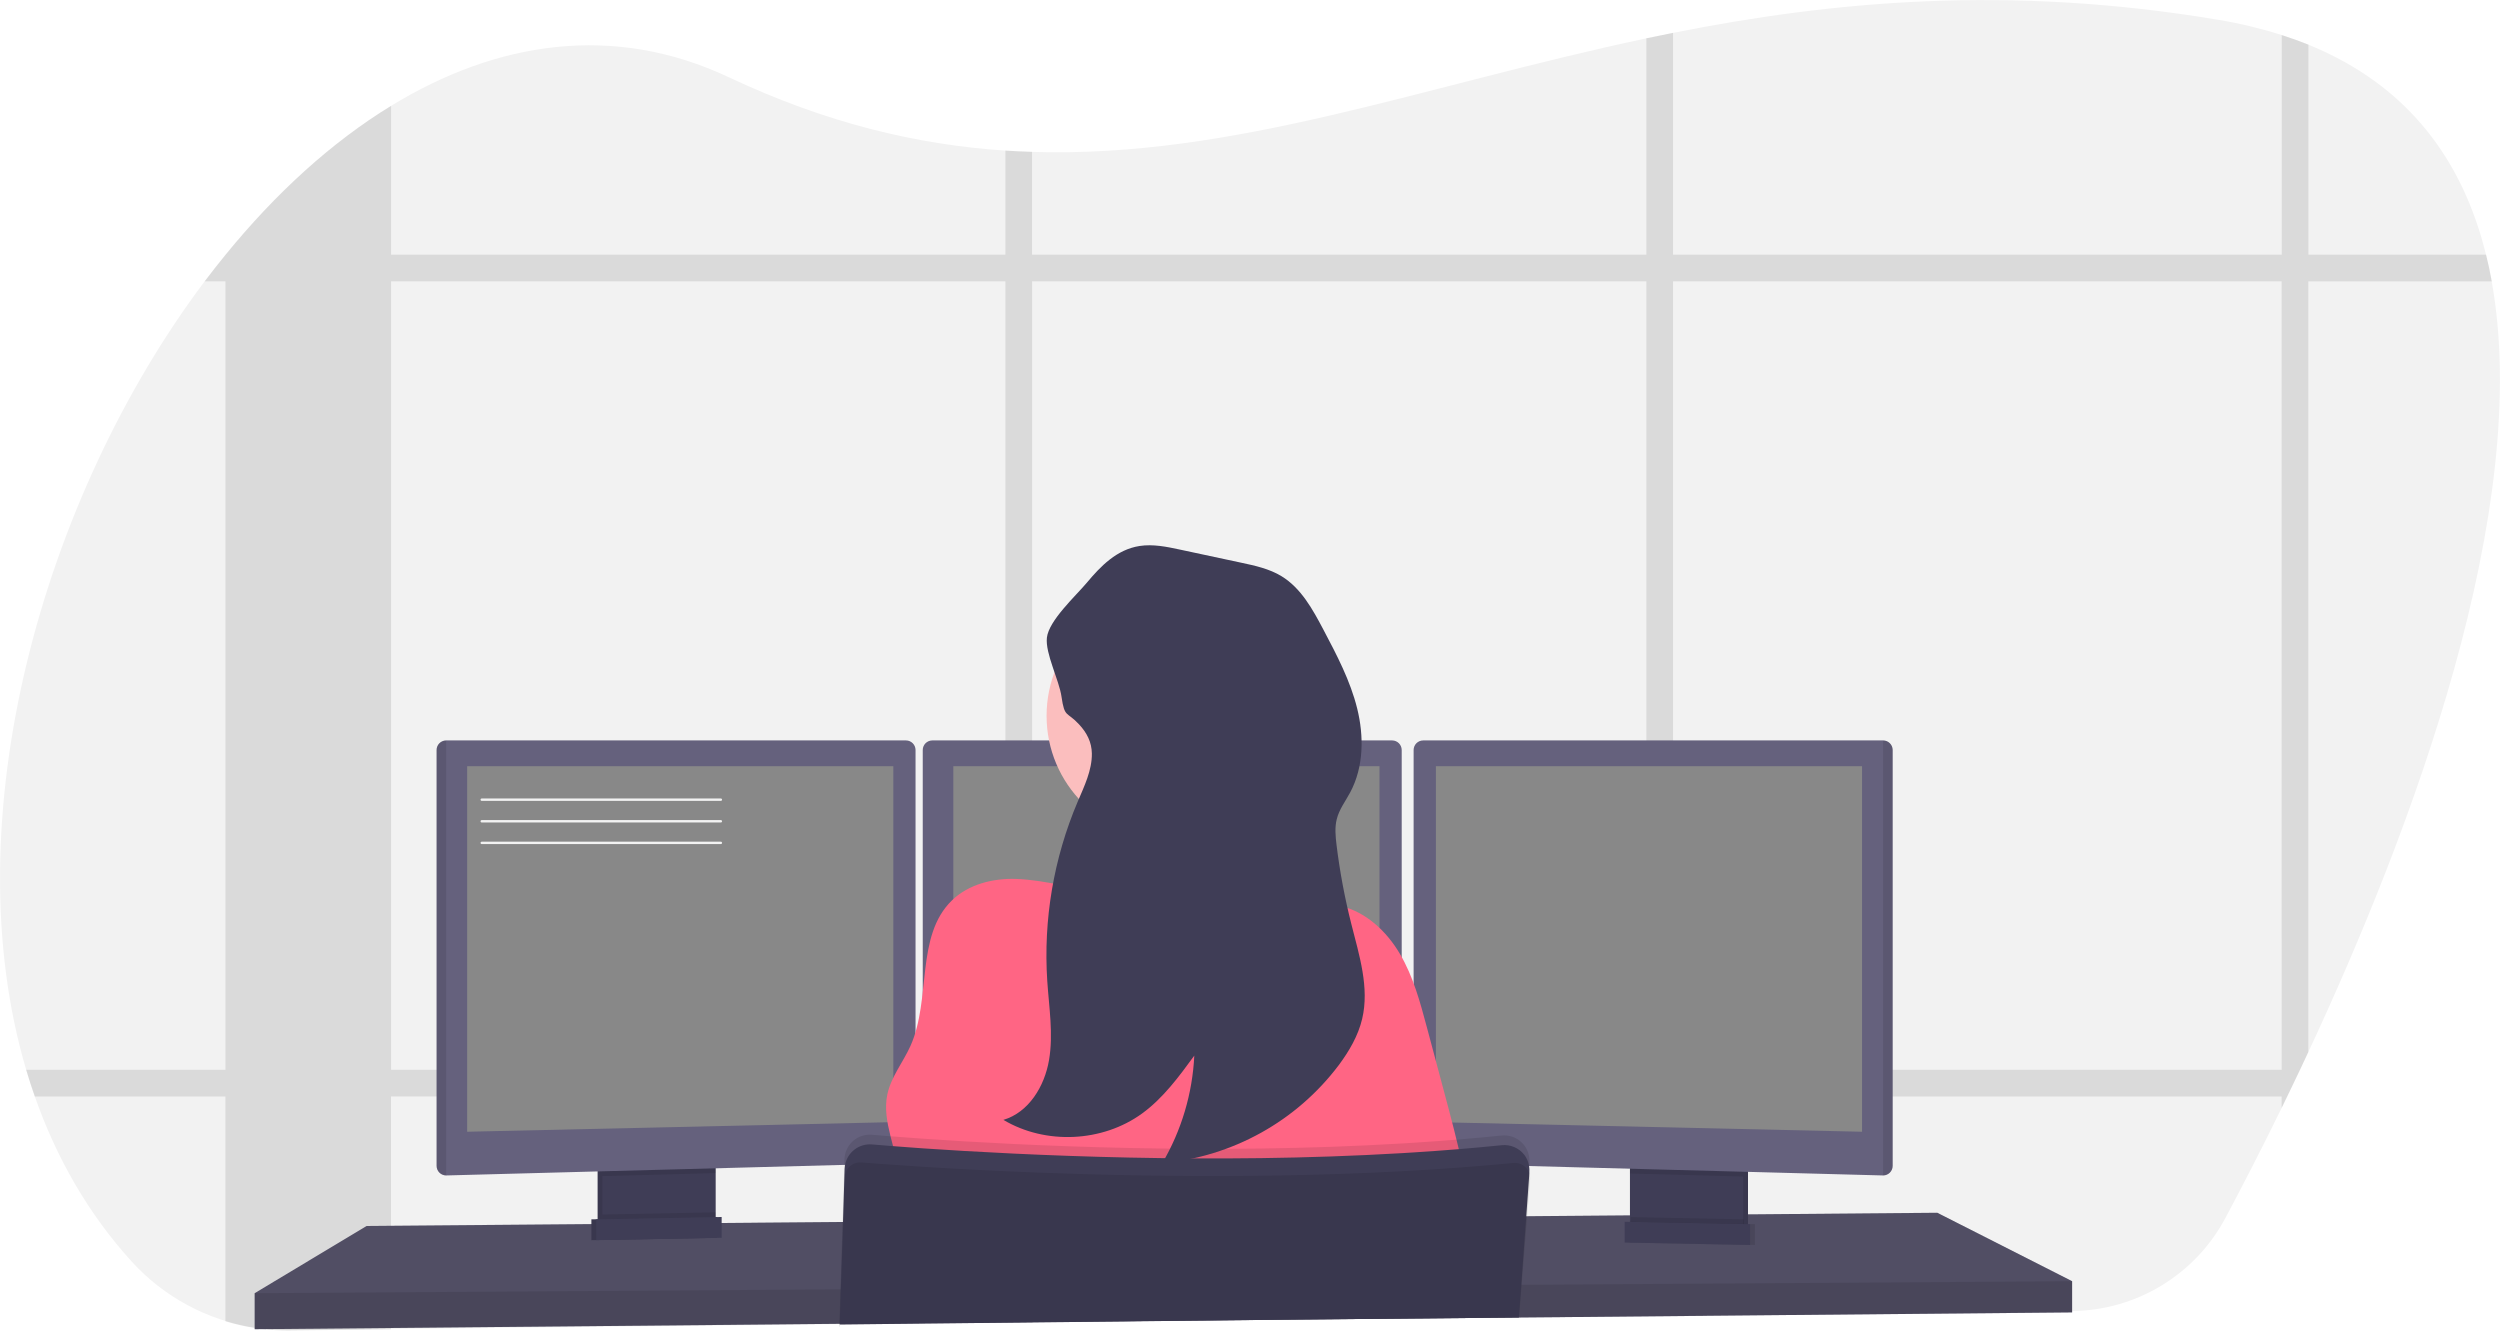
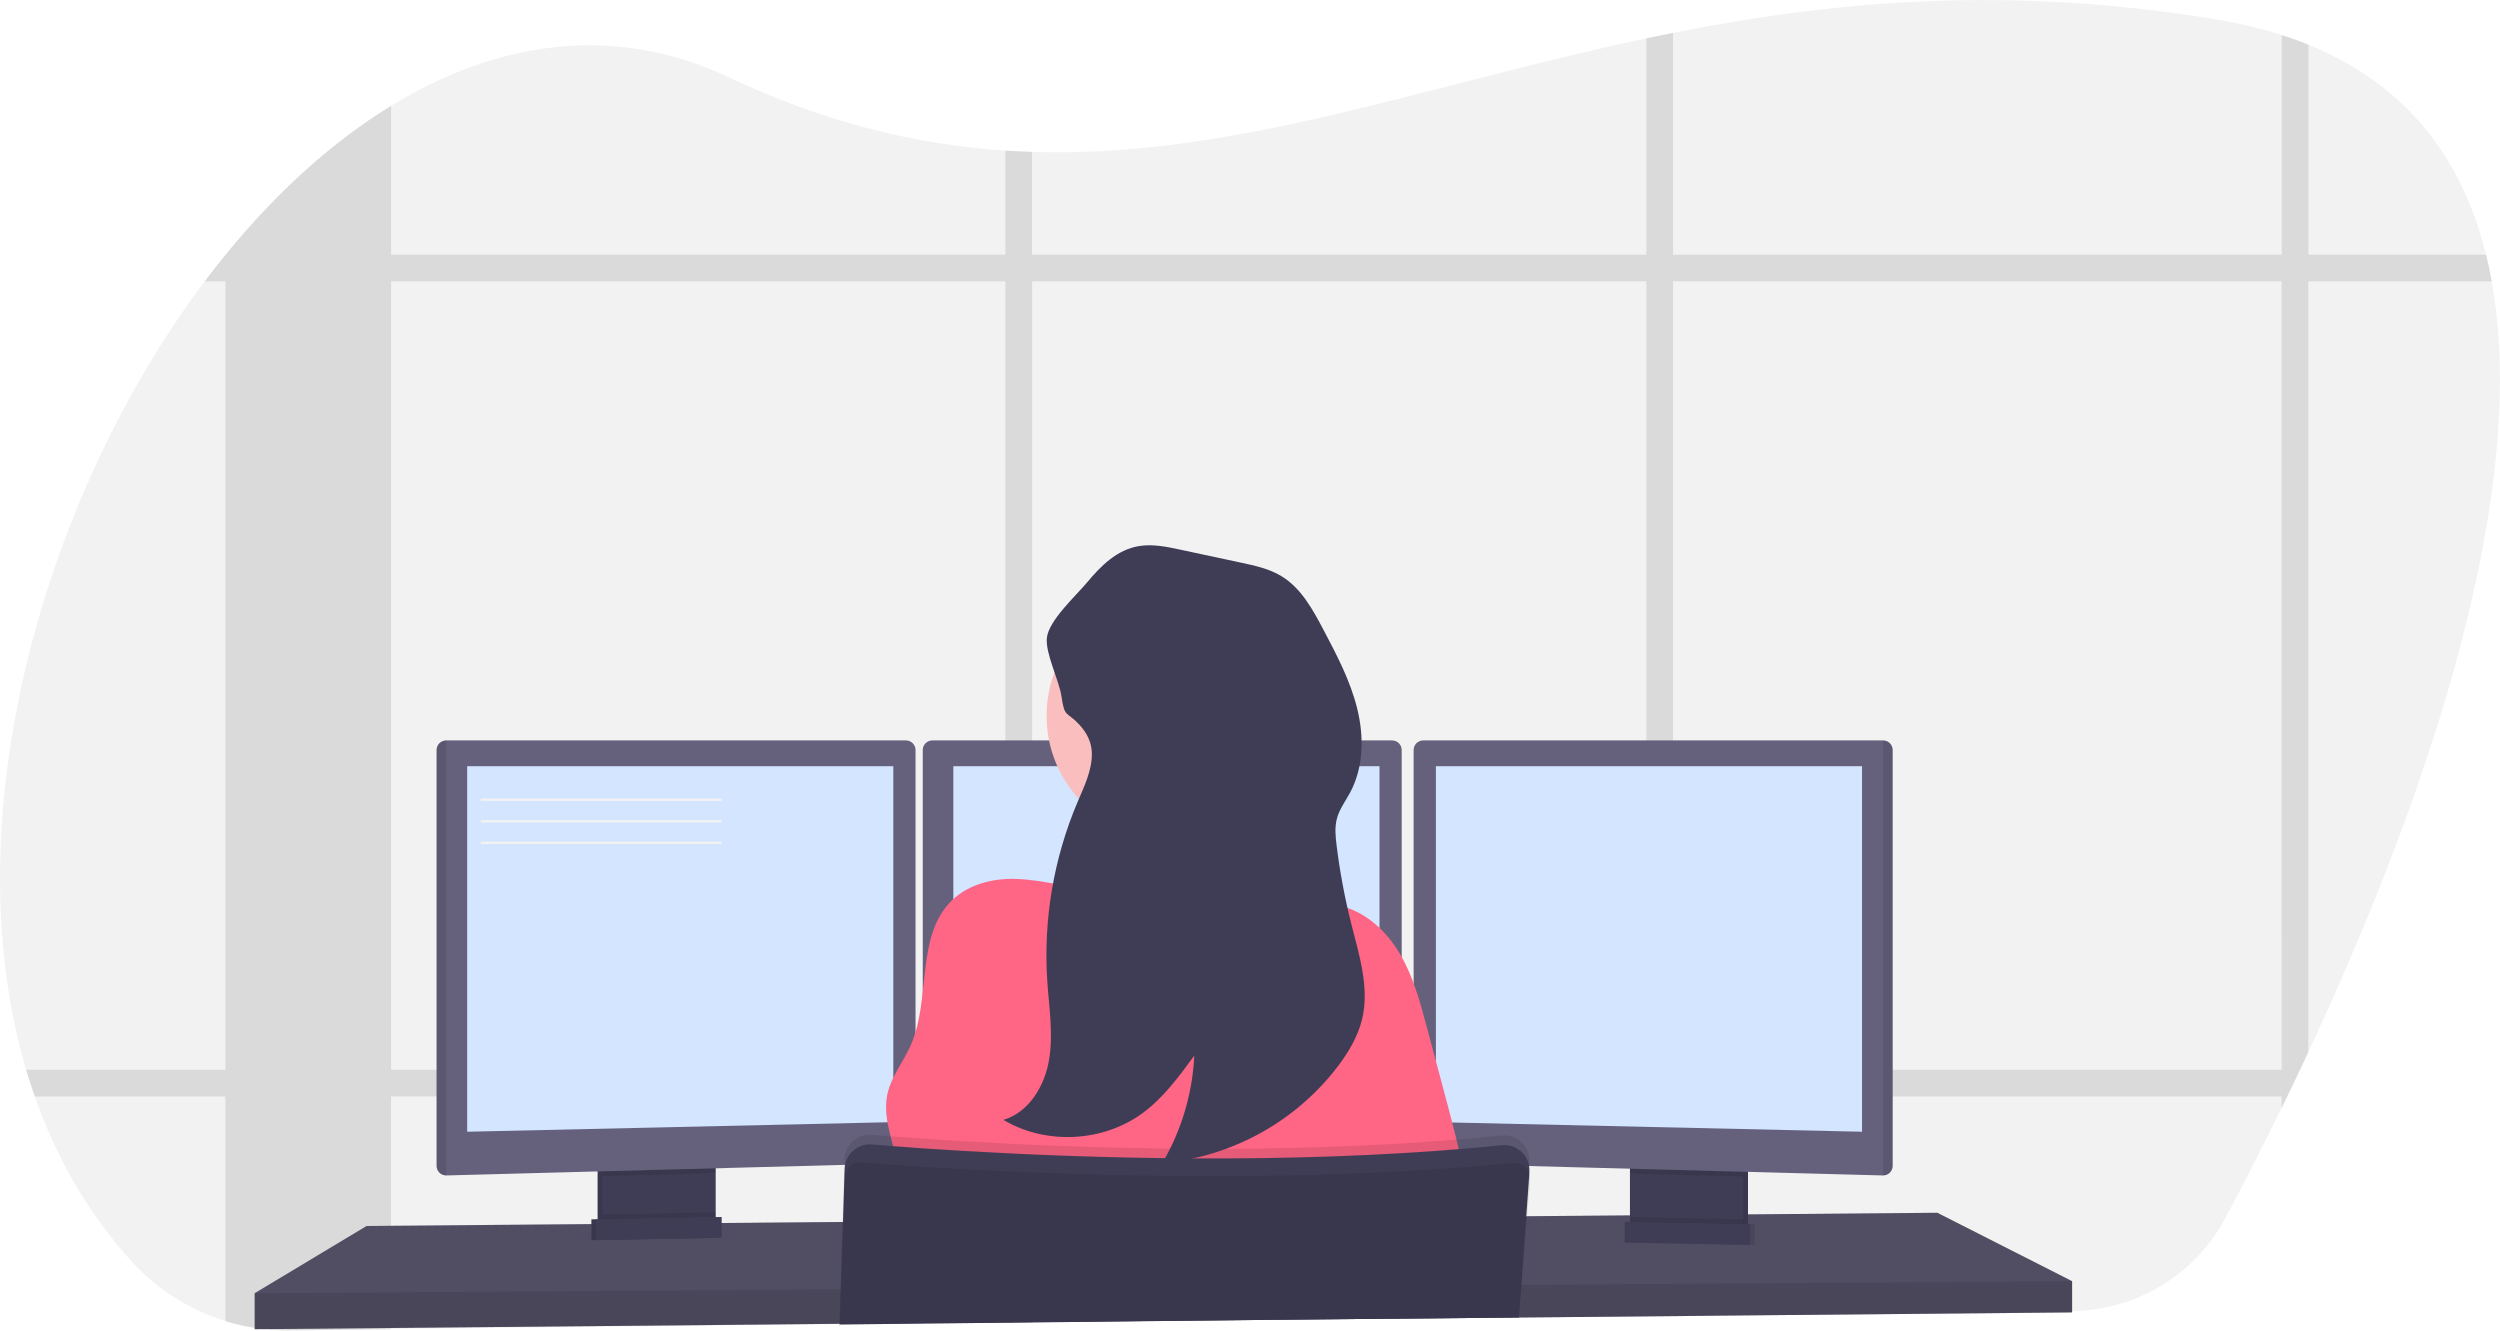
<svg xmlns="http://www.w3.org/2000/svg" id="e6d15d18-a685-4480-ac2b-bd578043a679" data-name="Layer 1" width="1041.32" height="554.17" viewBox="0 0 1041.32 554.17">
  <path d="M1040.82,611.12q-1.74,3.75-3.47,7.4-2.7,5.67-5.33,11.12c-.78,1.61-1.56,3.19-2.32,4.77-8.6,17.57-16.63,33.11-23.45,45.89A73.21,73.21,0,0,1,942.44,719l-151.65,1.65h-1.6l-13,.14-11.12.12-34.1.37-1.38,0-17.36.19h-.53l-107,1.16-95.51,1-11.11.12-69,.75H429l-44.75.48h-.48l-141.5,1.53-42.33.46a88,88,0,0,1-10.79-.54h0c-1.22-.14-2.44-.3-3.65-.49a87.38,87.38,0,0,1-51.29-27.54C116,678.37,102.75,655,93.85,629.64q-1.93-5.49-3.6-11.12C59.44,514.37,97,380,164.6,290.08q4.25-5.64,8.64-11l.07-.08c20.79-25.52,44.1-46.84,68.93-62,44-26.91,92.75-34.49,140.7-11.9,40.57,19.12,78.45,28.11,115.17,30.55,3.71.24,7.42.42,11.11.53,84.23,2.65,163.17-27.7,255.87-47.29,3.69-.78,7.39-1.55,11.12-2.28,66.13-13.16,139.49-20.1,226.73-5.51a189.09,189.09,0,0,1,26.76,6.4q5.77,1.86,11.12,4c41.64,16.94,64.35,48.24,74,87.46q1.37,5.46,2.37,11.11C1134.3,384.41,1084.19,518.23,1040.82,611.12Z" transform="translate(-79.34 -172.91)" fill="#f2f2f2" />
  <path d="M576.36,618.52a95.22,95.22,0,0,1-1.87,11.12h93.7V618.52Zm-78.25,62.81,11.11-.09V653.77c-3.81-.17-7.52-.34-11.11-.52ZM265.19,618.52v11.12h198.5V618.52ZM1114.87,279h-74V191.51q-5.35-2.17-11.12-4V279H776.21V186.58c-3.73.73-7.43,1.5-11.12,2.28V279H509.22V236.15c-3.69-.11-7.4-.29-11.11-.53V279H242.24V217c-24.83,15.16-48.14,36.48-68.93,62h-.07v.08q-4.4,5.4-8.64,11h8.64V618.52h-83q1.66,5.63,3.6,11.12h79.39v93.62a87,87,0,0,0,12.2,2.79c1.21.19,2.43.35,3.65.49h0a88,88,0,0,0,10.79.54l42.33-.46v-97H498.11v94.21l11.11-.12V629.64H765.09V721l11.12-.12V629.64H1029.7v4.77c.76-1.58,1.54-3.16,2.32-4.77q2.63-5.45,5.33-11.12,1.73-3.64,3.47-7.4v-321h76.42Q1116.23,284.43,1114.87,279ZM242.24,618.52V290.08H498.11V618.52Zm267,0V290.08H765.09V618.52Zm520.48,0H776.21V290.08H1029.7Z" transform="translate(-79.34 -172.91)" opacity="0.1" />
  <polygon points="863.09 533.65 863.09 546.65 711.17 548.05 709.55 548.08 651.81 548.61 650.43 548.63 632.88 548.78 632.36 548.78 525.38 549.77 349.77 551.4 349.62 551.4 304.97 551.82 304.49 551.83 106.09 553.65 106.09 538.65 152.74 510.65 246.34 509.87 248.34 509.86 249 509.85 251 509.82 295.94 509.45 297.95 509.44 298.59 509.43 300.59 509.42 315 509.3 315.38 509.29 350.93 508.99 351.22 508.99 628.62 506.65 635.41 506.6 636.09 506.6 641.27 506.55 678.92 506.24 680.92 506.21 682.77 506.19 683.73 506.19 695.44 506.1 697.76 506.07 700.87 506.05 710.62 505.96 726.09 505.83 728.09 505.81 731.57 505.79 732.22 505.79 806.93 505.15 863.09 533.65" fill="#65617d" />
  <polygon points="863.09 533.65 863.09 546.65 711.17 548.05 709.55 548.08 651.81 548.61 650.43 548.63 632.88 548.78 632.36 548.78 525.38 549.77 349.77 551.4 349.62 551.4 304.97 551.82 304.49 551.83 106.09 553.65 106.09 538.65 152.74 510.65 246.34 509.87 248.34 509.86 249 509.85 251 509.82 295.94 509.45 297.95 509.44 298.59 509.43 300.59 509.42 315 509.3 315.38 509.29 350.93 508.99 351.22 508.99 628.62 506.65 635.41 506.6 636.09 506.6 641.27 506.55 678.92 506.24 680.92 506.21 682.77 506.19 683.73 506.19 695.44 506.1 697.76 506.07 700.87 506.05 710.62 505.96 726.09 505.83 728.09 505.81 731.57 505.79 732.22 505.79 806.93 505.15 863.09 533.65" opacity="0.2" />
  <path d="M375.44,656.57v24.49a6.13,6.13,0,0,1-3.5,5.54,6,6,0,0,1-2.5.6l-34.9.74a6,6,0,0,1-2.7-.57,6.12,6.12,0,0,1-3.57-5.57V656.57Z" transform="translate(-79.34 -172.91)" fill="#3f3d56" />
  <path d="M375.44,656.57v24.49a6.13,6.13,0,0,1-3.5,5.54,6,6,0,0,1-2.5.6l-34.9.74a6,6,0,0,1-2.7-.57,6.12,6.12,0,0,1-3.57-5.57V656.57Z" transform="translate(-79.34 -172.91)" opacity="0.1" />
  <path d="M377.44,656.57v24.49a6.13,6.13,0,0,1-3.5,5.54,6,6,0,0,1-2.5.6l-34.9.74a6,6,0,0,1-2.7-.57,6.12,6.12,0,0,1-3.57-5.57V656.57Z" transform="translate(-79.34 -172.91)" fill="#3f3d56" />
  <rect x="680.92" y="483.65" width="47.17" height="31.5" fill="#3f3d56" />
  <rect x="680.92" y="483.65" width="47.17" height="31.5" opacity="0.1" />
  <rect x="678.92" y="483.65" width="47.17" height="31.5" fill="#3f3d56" />
  <polygon points="298.09 483.65 298.09 488.62 250.92 489.88 250.92 483.65 298.09 483.65" opacity="0.1" />
  <path d="M460.69,485.27v168.2a4,4,0,0,1-3.85,3.95l-191.65,5.1h-.05a4,4,0,0,1-3.95-3.95V485.27a4,4,0,0,1,3.95-3.95h191.6A4,4,0,0,1,460.69,485.27Z" transform="translate(-79.34 -172.91)" fill="#65617d" />
  <path d="M265.19,481.32v181.2h-.05a4,4,0,0,1-3.95-3.95V485.27a4,4,0,0,1,3.95-3.95Z" transform="translate(-79.34 -172.91)" opacity="0.1" />
-   <polygon points="194.59 319.15 372.09 319.15 372.09 467.4 194.59 471.4 194.59 319.15" fill="#888888" />
+   <polygon points="194.59 319.15 372.09 319.15 372.09 467.4 194.59 471.4 194.59 319.15" fill="#D3E5FF" />
  <polygon points="726.09 483.65 726.09 490.06 678.92 488.8 678.92 483.65 726.09 483.65" opacity="0.1" />
  <path d="M867.69,485.27v173.3a4,4,0,0,1-4,3.95h0L672,657.42a4,4,0,0,1-3.85-3.95V485.27a4,4,0,0,1,3.95-3.95h191.6A4,4,0,0,1,867.69,485.27Z" transform="translate(-79.34 -172.91)" fill="#65617d" />
  <path d="M867.69,485.27v173.3a4,4,0,0,1-4,3.95h0V481.32h0A4,4,0,0,1,867.69,485.27Z" transform="translate(-79.34 -172.91)" opacity="0.1" />
-   <polygon points="775.59 319.15 598.09 319.15 598.09 467.4 775.59 471.4 775.59 319.15" fill="#888888" />
+   <polygon points="775.59 319.15 598.09 319.15 598.09 467.4 775.59 471.4 775.59 319.15" fill="#D3E5FF" />
  <path d="M663.19,485.27v168.2a4,4,0,0,1-3.85,3.95l-191.65,5.1h0a4,4,0,0,1-4-3.95V485.27a4,4,0,0,1,3.95-3.95h191.6A4,4,0,0,1,663.19,485.27Z" transform="translate(-79.34 -172.91)" fill="#65617d" />
-   <polygon points="397.09 319.15 574.59 319.15 574.59 467.4 397.09 471.4 397.09 319.15" fill="#888888" />
+   <polygon points="397.09 319.15 574.59 319.15 574.59 467.4 397.09 471.4 397.09 319.15" fill="#D3E5FF" />
  <polygon points="863.09 533.65 863.09 546.65 711.17 548.05 709.55 548.08 651.81 548.61 650.43 548.63 632.88 548.78 632.36 548.78 525.38 549.77 349.77 551.4 349.62 551.4 304.97 551.82 304.49 551.83 106.09 553.65 106.09 538.65 308.6 537.32 309.08 537.32 350.07 537.04 350.26 537.04 633.34 535.17 633.63 535.17 633.8 535.16 634.27 535.16 639.06 535.13 640.52 535.13 715.01 534.63 719.41 534.61 720.39 534.6 863.09 533.65" opacity="0.1" />
  <circle cx="487.26" cy="298.15" r="51.33" fill="#fbbebe" />
  <path d="M617.94,550.07s-99.5,12-90,0c3.44-4.34,4.39-17.2,4.2-31.85-.06-4.45-.22-9.06-.45-13.65-1.1-22-3.75-43.5-3.75-43.5s87-41,77-8.5c-4,13.13-2.69,31.57.35,48.88.89,5.05,1.92,10,3,14.7A344.67,344.67,0,0,0,617.94,550.07Z" transform="translate(-79.34 -172.91)" fill="#fbbebe" />
  <path d="M585.47,546c11.51-2.13,23.7-6,34.53-1.54,2.85,1.17,5.47,2.88,8.39,3.86s6.12,1.22,9.16,1.91c10.68,2.42,19.34,10.55,24.9,20s8.44,20.14,11.26,30.72l6.9,25.83c6,22.45,12,45.09,13.39,68.3a2437.62,2437.62,0,0,1-250.84,1.43c5.44-10.34,11-21.31,10.54-33s-7.19-23.22-4.76-34.74c1.55-7.34,6.57-13.39,9.64-20.22,8.75-19.52,1.94-45.79,17.32-60.65,6.92-6.68,17-9.21,26.63-8.89,12.28.41,24.85,4.24,37,6.11C555.09,547.48,569.79,548.88,585.47,546Z" transform="translate(-79.34 -172.91)" fill="#ff6584" />
  <path d="M716.37,657.17l-.1,1.43v.1l-.17,2.3-1.33,18.51-1.61,22.3-.46,6.28-1,13.44v.17l-107,1L429.11,724.6l0,.84h-.14l0-.84v-.28l.45-14.36.86-28.06.74-23.79.07-2.37a10.53,10.53,0,0,1,11.42-10.17c4.72.4,10.85.89,18.18,1.41l3,.22c42.33,2.94,120.56,6.74,199.5,2,1.66-.09,3.33-.19,5-.31,12.24-.77,24.47-1.76,36.58-3a10.53,10.53,0,0,1,11.6,11.23Z" transform="translate(-79.34 -172.91)" opacity="0.1" />
  <path d="M429.08,725.44l0-.84,175.62-1.91,107-1H712v-.17l1-13.44.43-6,1.64-22.61,1.29-17.9,0-.44a10.62,10.62,0,0,0-.11-2.47.3.3,0,0,0,0-.1,10.39,10.39,0,0,0-2-4.64,10.54,10.54,0,0,0-9.42-4c-12.11,1.24-24.34,2.23-36.58,3-1.67.12-3.34.22-5,.31-78.94,4.69-157.17.89-199.5-2l-3-.22c-7.33-.52-13.46-1-18.18-1.41a10.54,10.54,0,0,0-11.24,8.53,11,11,0,0,0-.18,1.64l-.68,22.16L429.54,710l-.44,14.36v.28l0,.84Z" transform="translate(-79.34 -172.91)" fill="#3f3d56" />
  <path d="M716.67,664.18l-1.23,15.33-1.83,22.85-.46,5.72-1,12.81-.06.64v.17h0l-.15,1.48.11-1.48h-.29l-107,1L429.11,724.6v-.28l.49-14.36,1-28.06.64-18.65A6.36,6.36,0,0,1,434.3,658a6.25,6.25,0,0,1,3.78-.9c2.1.17,4.68.37,7.69.59,4.89.36,10.92.78,17.94,1.22,13,.82,29.31,1.7,48,2.42,52,2,122.2,2.67,188.88-3.17,3-.26,6.1-.55,9.13-.84a6.26,6.26,0,0,1,3.48.66,5.16,5.16,0,0,1,.86.54,6.14,6.14,0,0,1,2,2.46,3.56,3.56,0,0,1,.25.61A6.28,6.28,0,0,1,716.67,664.18Z" transform="translate(-79.34 -172.91)" opacity="0.1" />
  <path d="M377.44,677.87v3.19a6.13,6.13,0,0,1-3.5,5.54l-40.1.77a6.12,6.12,0,0,1-3.57-5.57v-3Z" transform="translate(-79.34 -172.91)" opacity="0.1" />
  <polygon points="298.59 515.57 246.34 516.57 246.34 507.9 298.59 506.9 298.59 515.57" fill="#3f3d56" />
  <polygon points="298.59 515.57 246.34 516.57 246.34 507.9 298.59 506.9 298.59 515.57" opacity="0.1" />
  <polygon points="300.59 515.57 248.34 516.57 248.34 507.9 300.59 506.9 300.59 515.57" fill="#3f3d56" />
  <path d="M758.56,679.87v3.19a6.13,6.13,0,0,0,3.5,5.54l40.1.77a6.12,6.12,0,0,0,3.57-5.57v-3Z" transform="translate(-79.34 -172.91)" opacity="0.1" />
  <polygon points="678.72 517.57 730.97 518.57 730.97 509.9 678.72 508.9 678.72 517.57" opacity="0.1" />
  <polygon points="676.72 517.57 728.97 518.57 728.97 509.9 676.72 508.9 676.72 517.57" fill="#3f3d56" />
  <path d="M534.13,486.79c.08,7-3.16,13.6-5.91,20.07a163.49,163.49,0,0,0-12.66,74.71c.73,11,2.58,22,.73,32.9s-8.43,21.77-19,24.9c17.53,10.45,41.26,9.35,57.76-2.66,8.79-6.4,15.34-15.33,21.75-24.11a97.86,97.86,0,0,1-13.31,44.75A103.43,103.43,0,0,0,637,616.53c4.31-5.81,8.06-12.19,9.72-19.23,3.09-13-1.22-26.51-4.51-39.5a266.06,266.06,0,0,1-6.17-33c-.43-3.56-.78-7.22.1-10.7,1-4.07,3.67-7.51,5.64-11.22,5.6-10.54,5.73-23.3,2.86-34.88s-8.49-22.26-14.06-32.81c-4.46-8.46-9.3-17.31-17.46-22.28-5.1-3.1-11-4.39-16.88-5.64l-25.37-5.43c-5.55-1.19-11.26-2.38-16.87-1.51-9.47,1.48-16.14,8.32-22,15.34-4.59,5.46-15.81,15.71-16.6,22.86-.72,6.59,5.1,17.63,6.09,24.58,1.3,9,2.22,6,7.3,11.52C532,478.05,534.07,482,534.13,486.79Z" transform="translate(-79.34 -172.91)" fill="#3f3d56" />
  <path d="M379.6,506.5H280a.5.5,0,0,1,0-1h99.6a.5.5,0,0,1,0,1Z" transform="translate(-79.34 -172.91)" fill="#f2f2f2" />
  <path d="M379.6,515.5H280a.5.5,0,0,1,0-1h99.6a.5.5,0,0,1,0,1Z" transform="translate(-79.34 -172.91)" fill="#f2f2f2" />
  <path d="M379.6,524.5H280a.5.5,0,0,1,0-1h99.6a.5.5,0,0,1,0,1Z" transform="translate(-79.34 -172.91)" fill="#f2f2f2" />
</svg>
